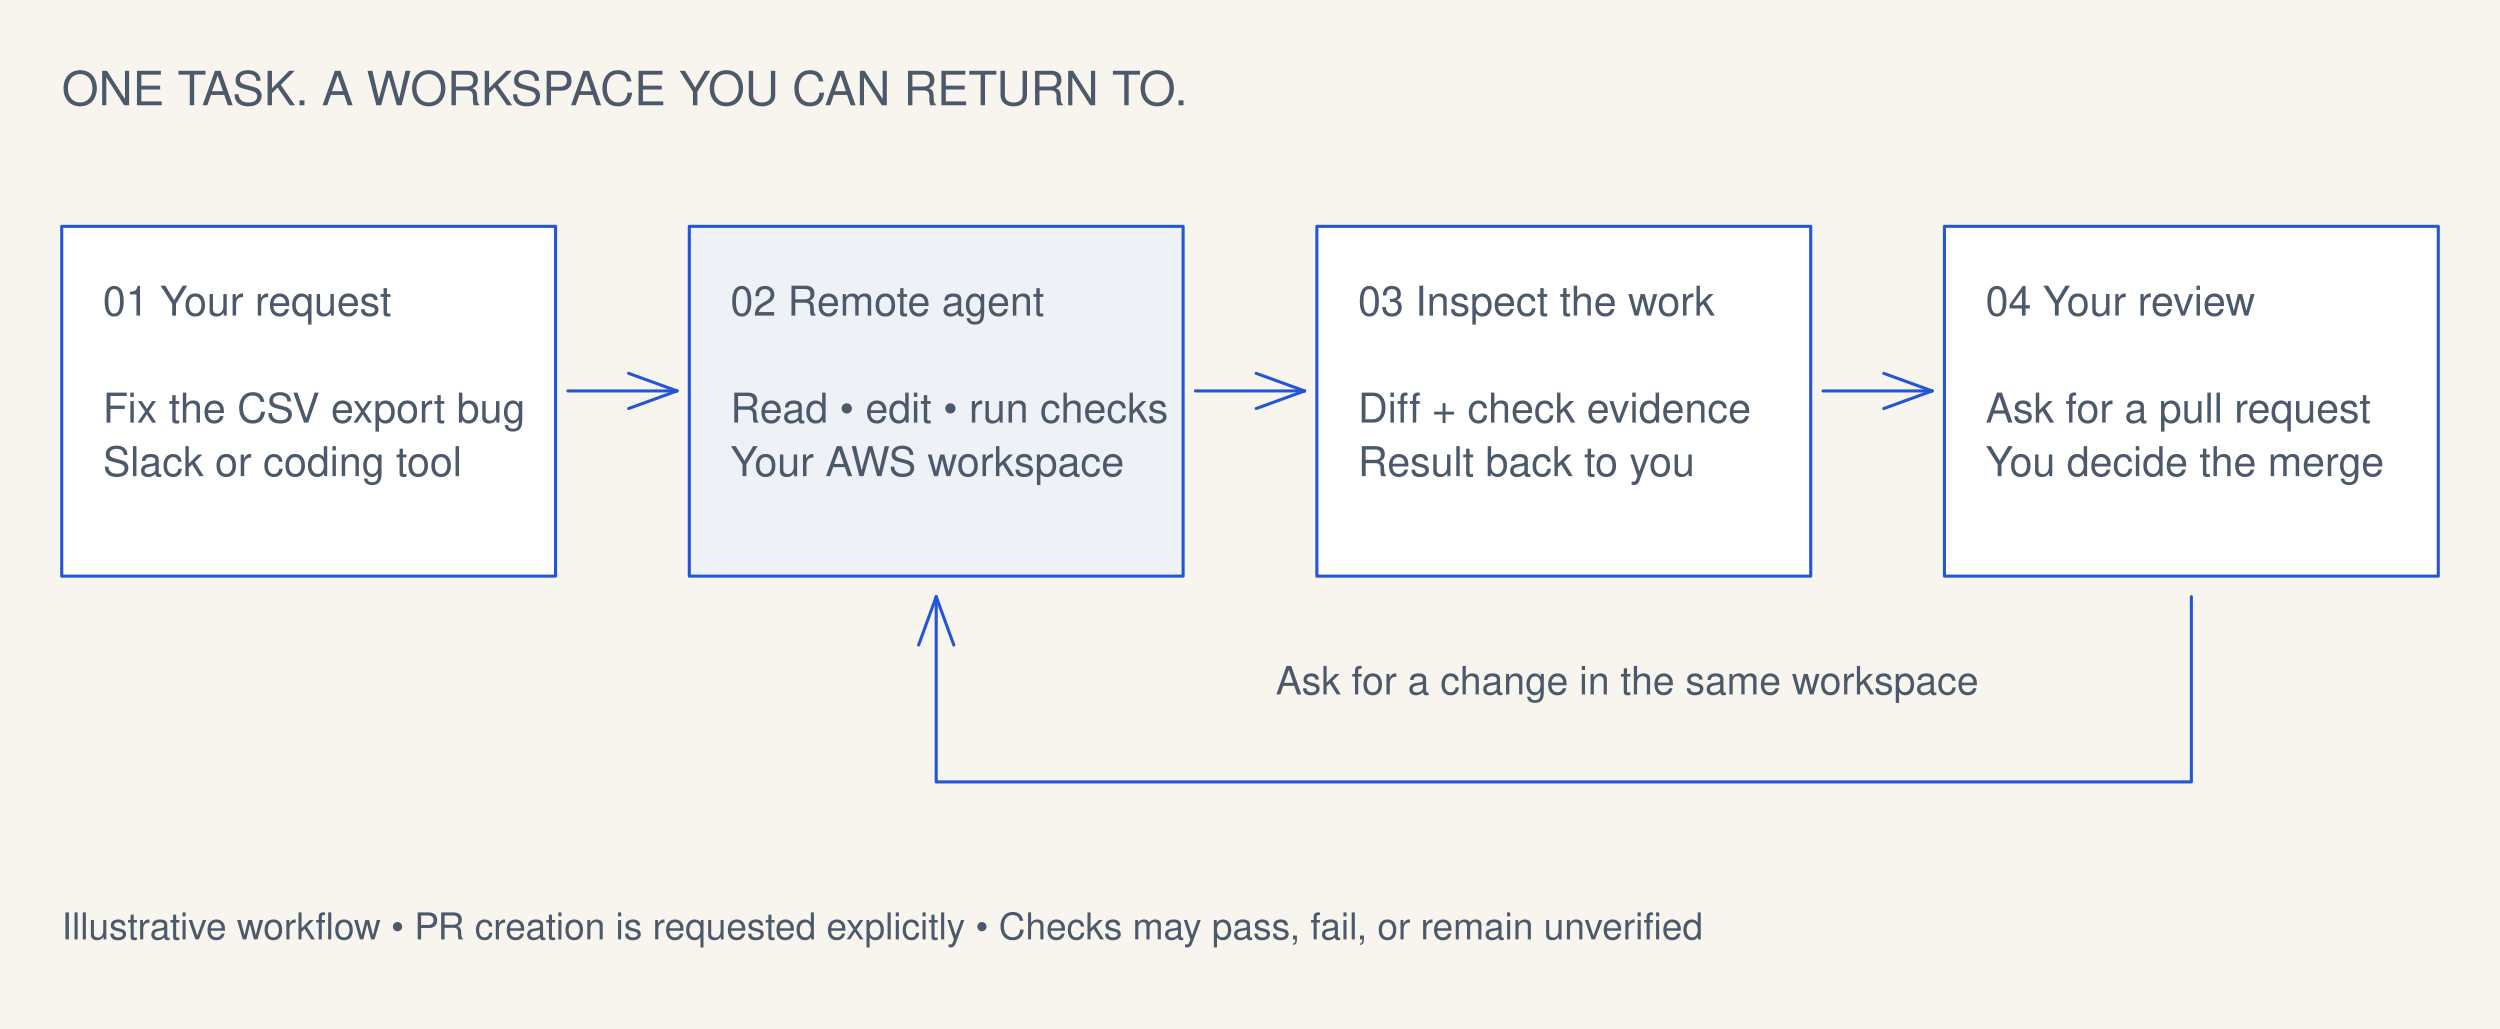
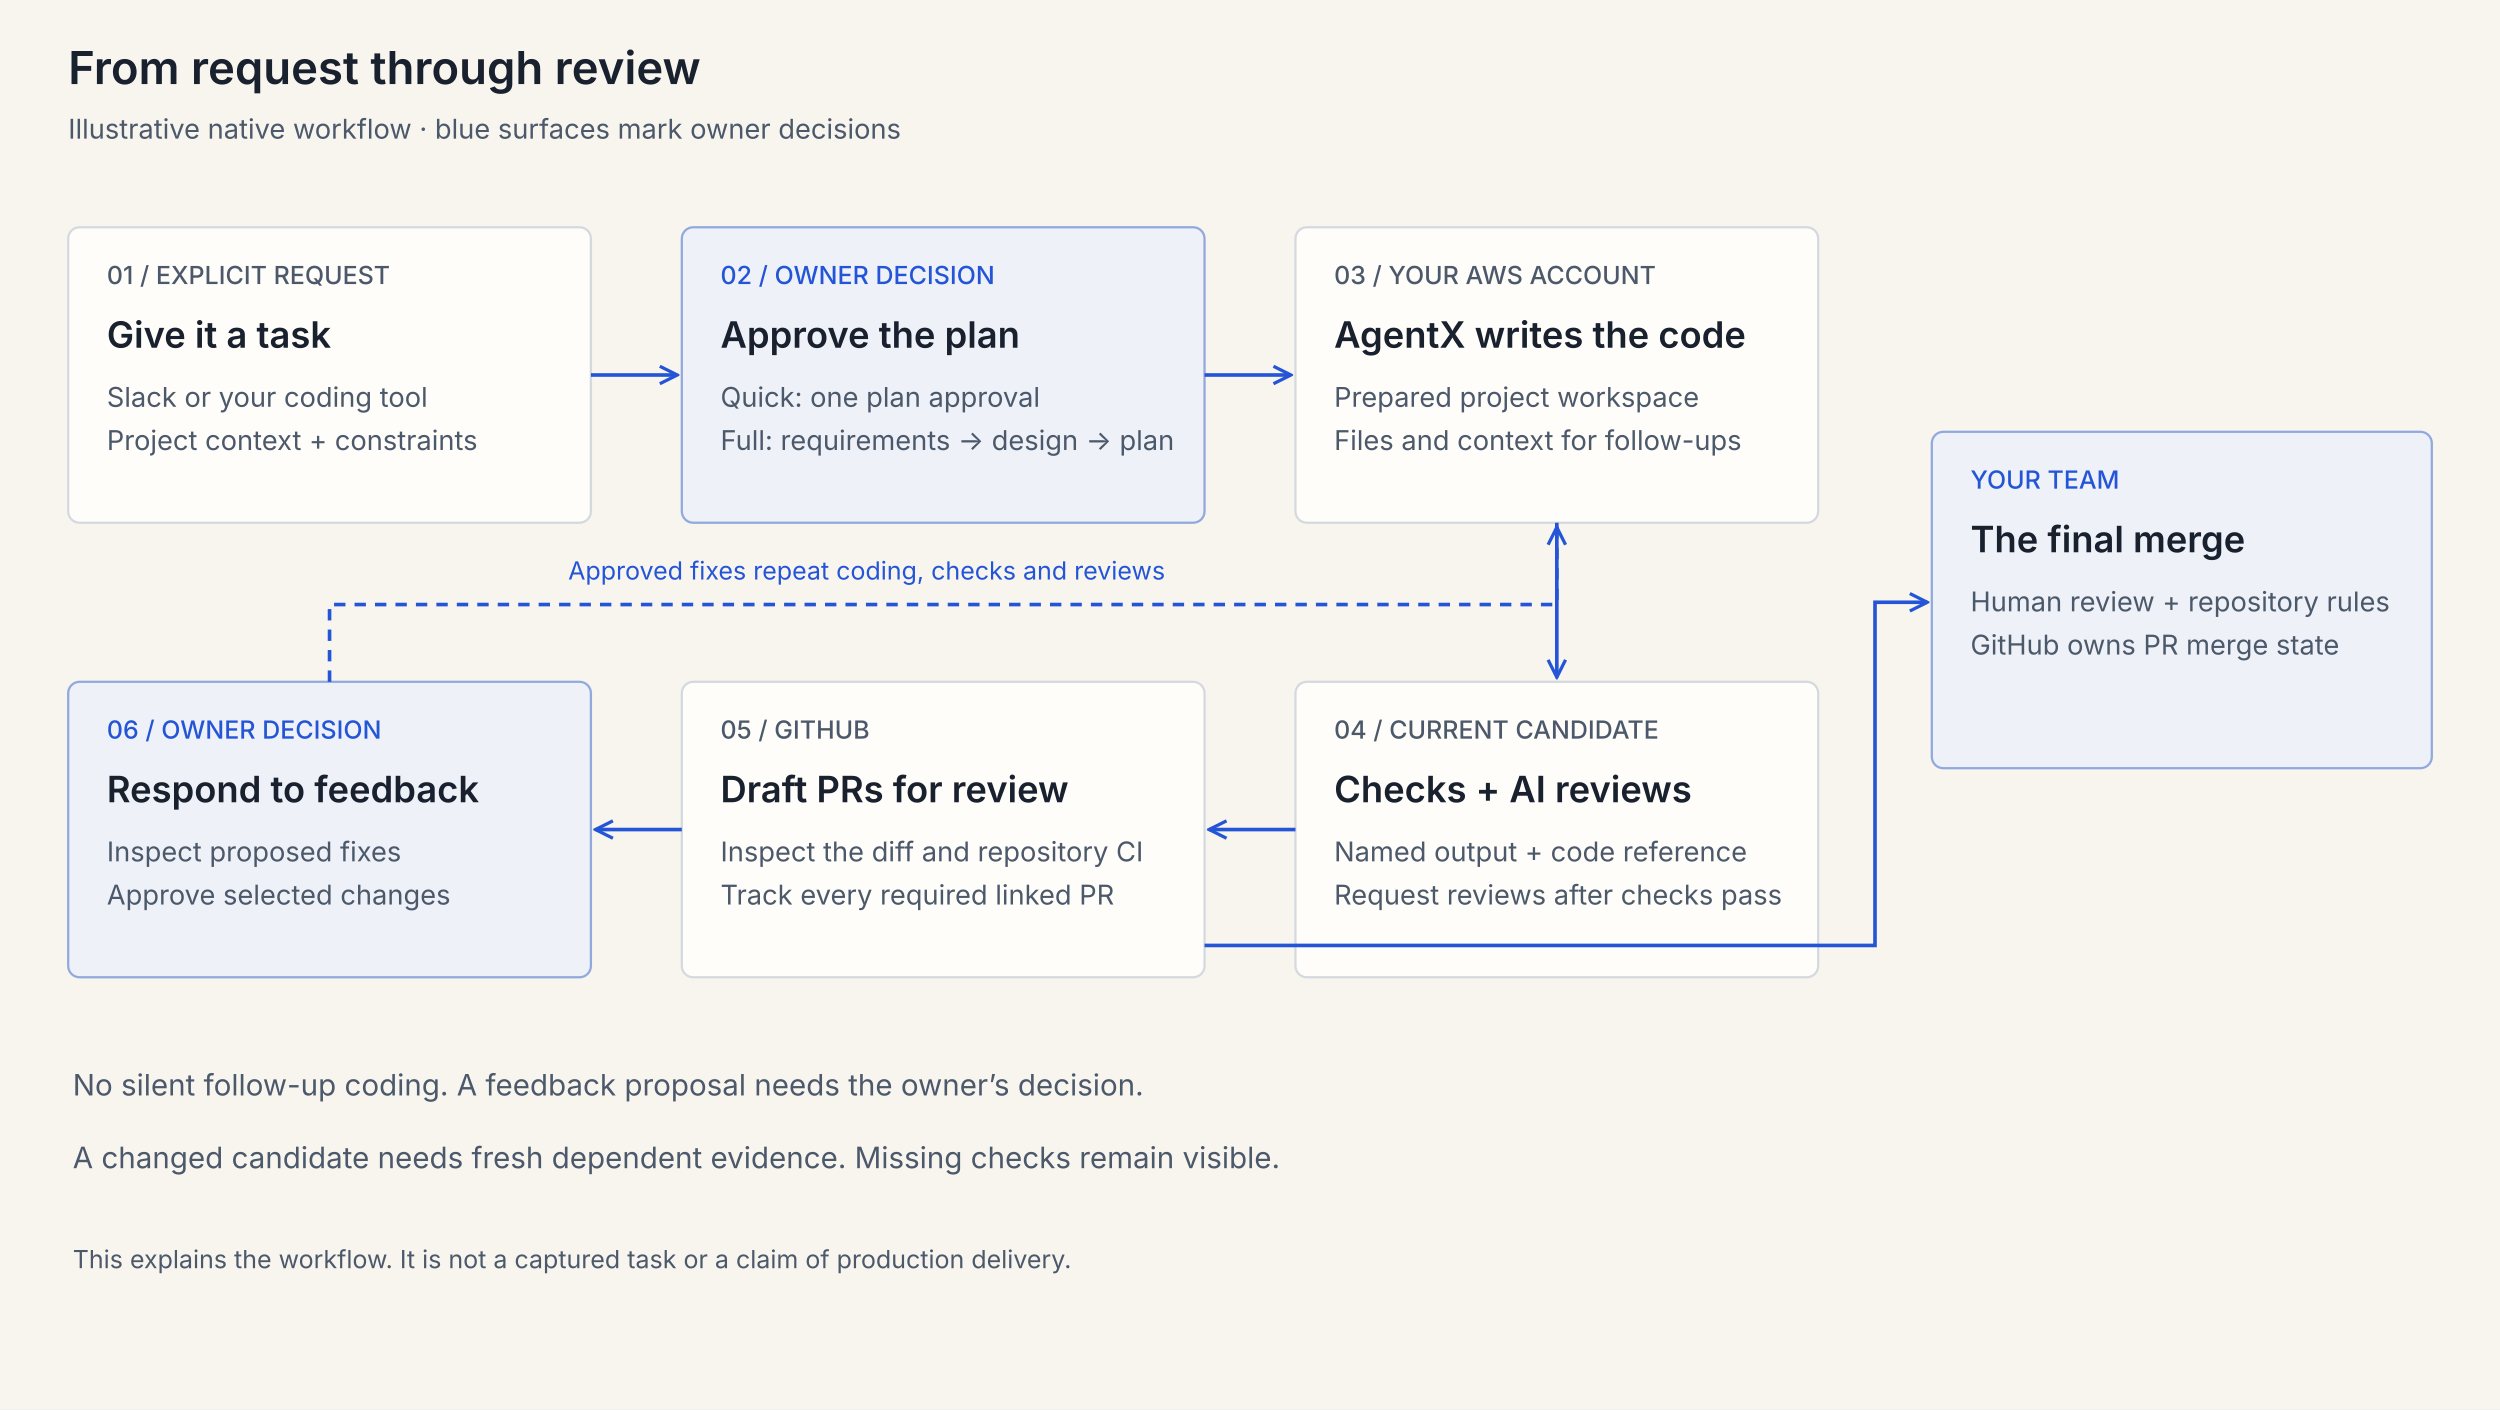
- <svg xmlns="http://www.w3.org/2000/svg" version="1.1" viewBox="0 0 1215 500" width="2430" height="1000">
+ <svg xmlns="http://www.w3.org/2000/svg" width="1100" height="620" viewBox="0 0 1100 620" role="img" aria-labelledby="title desc">
  <defs>
-     <style class="style-fonts">
-       </style>
+     <marker id="arrow" viewBox="0 0 10 10" refX="9" refY="5" markerWidth="6" markerHeight="6" orient="auto-start-reverse">
+       <path d="M 1 1 L 9 5 L 1 9" fill="none" stroke="#2455d6" stroke-width="1.5" />
+     </marker>
  </defs>
-   <rect x="0" y="0" width="1215" height="500" fill="#f8f5ef" />
-   <g transform="translate(30 30) rotate(0 560 15)">
-     <text x="0" y="21.16" font-family="Helvetica, Segoe UI Emoji" font-size="23px" fill="#4c596b" text-anchor="start" style="white-space: pre;" direction="ltr" dominant-baseline="alphabetic">ONE TASK. A WORKSPACE YOU CAN RETURN TO.</text>
-   </g>
-   <g stroke-linecap="round" transform="translate(30 110) rotate(0 120 85)">
-     <path d="M0 0 L240 0 L240 170 L0 170" stroke="none" stroke-width="0" fill="#ffffff" />
-     <path d="M0 0 C48.08 0, 96.16 0, 240 0 M0 0 C92.05 0, 184.11 0, 240 0 M240 0 C240 56.03, 240 112.07, 240 170 M240 0 C240 37.45, 240 74.89, 240 170 M240 170 C185.06 170, 130.11 170, 0 170 M240 170 C157.09 170, 74.18 170, 0 170 M0 170 C0 113.98, 0 57.97, 0 0 M0 170 C0 117.38, 0 64.76, 0 0" stroke="#2455d6" stroke-width="1.5" fill="none" />
-   </g>
-   <g transform="translate(50 135) rotate(0 100 57.5)">
-     <text x="0" y="18.4" font-family="Helvetica, Segoe UI Emoji" font-size="20px" fill="#4c596b" text-anchor="start" style="white-space: pre;" direction="ltr" dominant-baseline="alphabetic">01  Your request</text>
-     <text x="0" y="44.4" font-family="Helvetica, Segoe UI Emoji" font-size="20px" fill="#4c596b" text-anchor="start" style="white-space: pre;" direction="ltr" dominant-baseline="alphabetic" />
-     <text x="0" y="70.4" font-family="Helvetica, Segoe UI Emoji" font-size="20px" fill="#4c596b" text-anchor="start" style="white-space: pre;" direction="ltr" dominant-baseline="alphabetic">Fix the CSV export bug</text>
-     <text x="0" y="96.4" font-family="Helvetica, Segoe UI Emoji" font-size="20px" fill="#4c596b" text-anchor="start" style="white-space: pre;" direction="ltr" dominant-baseline="alphabetic">Slack or coding tool</text>
-   </g>
-   <g stroke-linecap="round" transform="translate(335 110) rotate(0 120 85)">
-     <path d="M0 0 L240 0 L240 170 L0 170" stroke="none" stroke-width="0" fill="#eef1f5" />
-     <path d="M0 0 C48.08 0, 96.16 0, 240 0 M0 0 C78.61 0, 157.22 0, 240 0 M240 0 C240 67.98, 240 135.96, 240 170 M240 0 C240 63.04, 240 126.08, 240 170 M240 170 C155.53 170, 71.06 170, 0 170 M240 170 C185.45 170, 130.9 170, 0 170 M0 170 C0 134.15, 0 98.3, 0 0 M0 170 C0 133.86, 0 97.72, 0 0" stroke="#2455d6" stroke-width="1.5" fill="none" />
-   </g>
-   <g transform="translate(355 135) rotate(0 100 57.5)">
-     <text x="0" y="18.4" font-family="Helvetica, Segoe UI Emoji" font-size="20px" fill="#4c596b" text-anchor="start" style="white-space: pre;" direction="ltr" dominant-baseline="alphabetic">02  Remote agent</text>
-     <text x="0" y="44.4" font-family="Helvetica, Segoe UI Emoji" font-size="20px" fill="#4c596b" text-anchor="start" style="white-space: pre;" direction="ltr" dominant-baseline="alphabetic" />
-     <text x="0" y="70.4" font-family="Helvetica, Segoe UI Emoji" font-size="20px" fill="#4c596b" text-anchor="start" style="white-space: pre;" direction="ltr" dominant-baseline="alphabetic">Read • edit • run checks</text>
-     <text x="0" y="96.4" font-family="Helvetica, Segoe UI Emoji" font-size="20px" fill="#4c596b" text-anchor="start" style="white-space: pre;" direction="ltr" dominant-baseline="alphabetic">Your AWS workspace</text>
-   </g>
-   <g stroke-linecap="round" transform="translate(640 110) rotate(0 120 85)">
-     <path d="M0 0 L240 0 L240 170 L0 170" stroke="none" stroke-width="0" fill="#ffffff" />
-     <path d="M0 0 C48.08 0, 96.16 0, 240 0 M0 0 C65.17 0, 130.33 0, 240 0 M240 0 C240 45.92, 240 91.85, 240 170 M240 0 C240 54.64, 240 109.28, 240 170 M240 170 C174 170, 108.01 170, 0 170 M240 170 C165.82 170, 91.63 170, 0 170 M0 170 C0 120.32, 0 70.63, 0 0 M0 170 C0 116.34, 0 62.69, 0 0" stroke="#2455d6" stroke-width="1.5" fill="none" />
-   </g>
-   <g transform="translate(660 135) rotate(0 100 57.5)">
-     <text x="0" y="18.4" font-family="Helvetica, Segoe UI Emoji" font-size="20px" fill="#4c596b" text-anchor="start" style="white-space: pre;" direction="ltr" dominant-baseline="alphabetic">03  Inspect the work</text>
-     <text x="0" y="44.4" font-family="Helvetica, Segoe UI Emoji" font-size="20px" fill="#4c596b" text-anchor="start" style="white-space: pre;" direction="ltr" dominant-baseline="alphabetic" />
-     <text x="0" y="70.4" font-family="Helvetica, Segoe UI Emoji" font-size="20px" fill="#4c596b" text-anchor="start" style="white-space: pre;" direction="ltr" dominant-baseline="alphabetic">Diff + check evidence</text>
-     <text x="0" y="96.4" font-family="Helvetica, Segoe UI Emoji" font-size="20px" fill="#4c596b" text-anchor="start" style="white-space: pre;" direction="ltr" dominant-baseline="alphabetic">Result back to you</text>
-   </g>
-   <g stroke-linecap="round" transform="translate(945 110) rotate(0 120 85)">
-     <path d="M0 0 L240 0 L240 170 L0 170" stroke="none" stroke-width="0" fill="#ffffff" />
-     <path d="M0 0 C48.08 0, 96.17 0, 240 0 M0 0 C51.72 0, 103.45 0, 240 0 M240 0 C240 57.87, 240 115.74, 240 170 M240 0 C240 46.23, 240 92.47, 240 170 M240 170 C144.48 170, 48.96 170, 0 170 M240 170 C146.18 170, 52.36 170, 0 170 M0 170 C0 106.48, 0 42.96, 0 0 M0 170 C0 132.83, 0 95.65, 0 0" stroke="#2455d6" stroke-width="1.5" fill="none" />
-   </g>
-   <g transform="translate(965 135) rotate(0 100 57.5)">
-     <text x="0" y="18.4" font-family="Helvetica, Segoe UI Emoji" font-size="20px" fill="#4c596b" text-anchor="start" style="white-space: pre;" direction="ltr" dominant-baseline="alphabetic">04  Your review</text>
-     <text x="0" y="44.4" font-family="Helvetica, Segoe UI Emoji" font-size="20px" fill="#4c596b" text-anchor="start" style="white-space: pre;" direction="ltr" dominant-baseline="alphabetic" />
-     <text x="0" y="70.4" font-family="Helvetica, Segoe UI Emoji" font-size="20px" fill="#4c596b" text-anchor="start" style="white-space: pre;" direction="ltr" dominant-baseline="alphabetic">Ask for a pull request</text>
-     <text x="0" y="96.4" font-family="Helvetica, Segoe UI Emoji" font-size="20px" fill="#4c596b" text-anchor="start" style="white-space: pre;" direction="ltr" dominant-baseline="alphabetic">You decide the merge</text>
-   </g>
-   <g stroke-linecap="round">
-     <g transform="translate(276 190) rotate(0 26.5 0)">
-       <path d="M0 0 C10.62 0, 21.24 0, 53 0 M0 0 C19.05 0, 38.11 0, 53 0" stroke="#2455d6" stroke-width="1.5" fill="none" />
-     </g>
-     <g transform="translate(276 190) rotate(0 26.5 0)">
-       <path d="M29.51 8.55 C34.21 6.84, 38.92 5.12, 53 0 M29.51 8.55 C37.95 5.48, 46.4 2.4, 53 0" stroke="#2455d6" stroke-width="1.5" fill="none" />
-     </g>
-     <g transform="translate(276 190) rotate(0 26.5 0)">
-       <path d="M29.51 -8.55 C34.21 -6.84, 38.92 -5.12, 53 0 M29.51 -8.55 C37.95 -5.48, 46.4 -2.4, 53 0" stroke="#2455d6" stroke-width="1.5" fill="none" />
-     </g>
-   </g>
-   <mask />
-   <g stroke-linecap="round">
-     <g transform="translate(581 190) rotate(0 26.5 0)">
-       <path d="M0 0 C10.62 0, 21.24 0, 53 0 M0 0 C12.27 0, 24.54 0, 53 0" stroke="#2455d6" stroke-width="1.5" fill="none" />
-     </g>
-     <g transform="translate(581 190) rotate(0 26.5 0)">
-       <path d="M29.51 8.55 C34.21 6.84, 38.92 5.12, 53 0 M29.51 8.55 C34.95 6.57, 40.38 4.59, 53 0" stroke="#2455d6" stroke-width="1.5" fill="none" />
-     </g>
-     <g transform="translate(581 190) rotate(0 26.5 0)">
-       <path d="M29.51 -8.55 C34.21 -6.84, 38.92 -5.12, 53 0 M29.51 -8.55 C34.95 -6.57, 40.38 -4.59, 53 0" stroke="#2455d6" stroke-width="1.5" fill="none" />
-     </g>
-   </g>
-   <mask />
-   <g stroke-linecap="round">
-     <g transform="translate(886 190) rotate(0 26.5 0)">
-       <path d="M0 0 C10.62 0, 21.24 0, 53 0 M0 0 C16.09 0, 32.17 0, 53 0" stroke="#2455d6" stroke-width="1.5" fill="none" />
-     </g>
-     <g transform="translate(886 190) rotate(0 26.5 0)">
-       <path d="M29.51 8.55 C34.21 6.84, 38.92 5.12, 53 0 M29.51 8.55 C36.64 5.96, 43.77 3.36, 53 0" stroke="#2455d6" stroke-width="1.5" fill="none" />
-     </g>
-     <g transform="translate(886 190) rotate(0 26.5 0)">
-       <path d="M29.51 -8.55 C34.21 -6.84, 38.92 -5.12, 53 0 M29.51 -8.55 C36.64 -5.96, 43.77 -3.36, 53 0" stroke="#2455d6" stroke-width="1.5" fill="none" />
-     </g>
-   </g>
-   <mask />
-   <g stroke-linecap="round">
-     <g transform="translate(1065 290) rotate(0 -305 45)">
-       <path d="M0 0 C0 18.03, 0 36.07, 0 90 M0 0 C0 33.79, 0 67.59, 0 90 M0 90 C-192.81 90, -385.61 90, -610 90 M0 90 C-212.51 90, -425.01 90, -610 90 M-610 90 C-610 71.5, -610 53, -610 0 M-610 90 C-610 54.41, -610 18.82, -610 0" stroke="#2455d6" stroke-width="1.5" fill="none" />
-     </g>
-     <g transform="translate(1065 290) rotate(0 -305 45)">
-       <path d="M-601.45 23.49 C-603.16 18.79, -604.88 14.08, -610 0 M-601.45 23.49 C-604.66 14.67, -607.87 5.85, -610 0" stroke="#2455d6" stroke-width="1.5" fill="none" />
-     </g>
-     <g transform="translate(1065 290) rotate(0 -305 45)">
-       <path d="M-618.55 23.49 C-616.84 18.79, -615.12 14.08, -610 0 M-618.55 23.49 C-615.34 14.67, -612.13 5.85, -610 0" stroke="#2455d6" stroke-width="1.5" fill="none" />
-     </g>
-   </g>
-   <mask />
-   <g transform="translate(620 320) rotate(0 175 14)">
-     <text x="0" y="17.48" font-family="Helvetica, Segoe UI Emoji" font-size="19px" fill="#4c596b" text-anchor="start" style="white-space: pre;" direction="ltr" dominant-baseline="alphabetic">Ask for a change in the same workspace</text>
-   </g>
-   <g transform="translate(30 440) rotate(0 560 15)">
-     <text x="0" y="16.56" font-family="Helvetica, Segoe UI Emoji" font-size="18px" fill="#4c596b" text-anchor="start" style="white-space: pre;" direction="ltr" dominant-baseline="alphabetic">Illustrative workflow • PR creation is requested explicitly • Checks may pass, fail, or remain unverified</text>
-   </g>
+   <rect width="1100" height="620" fill="#f8f5ef" />
+   <text x="30" y="37" fill="#19212f" font-family="Inter,Arial,sans-serif" font-size="20" font-weight="600">From request through review</text>
+   <text x="30" y="61" fill="#4c596b" font-family="Inter,Arial,sans-serif" font-size="12" font-weight="400">Illustrative native workflow · blue surfaces mark owner decisions</text>
+   <rect x="30" y="100" width="230" height="130" rx="5" fill="#fffdf9" stroke="#d4d9e0" />
+   <text x="47" y="125" fill="#4c596b" font-family="Inter,Arial,sans-serif" font-size="11" font-weight="500">01 / EXPLICIT REQUEST</text>
+   <text x="47" y="153" fill="#19212f" font-family="Inter,Arial,sans-serif" font-size="16" font-weight="600">Give it a task</text>
+   <text x="47" y="179" fill="#4c596b" font-family="Inter,Arial,sans-serif" font-size="12" font-weight="400">Slack or your coding tool</text>
+   <text x="47" y="198" fill="#4c596b" font-family="Inter,Arial,sans-serif" font-size="12" font-weight="400">Project context + constraints</text>
+   <rect x="300" y="100" width="230" height="130" rx="5" fill="#eef1f8" stroke="#91a9dd" />
+   <text x="317" y="125" fill="#2455d6" font-family="Inter,Arial,sans-serif" font-size="11" font-weight="500">02 / OWNER DECISION</text>
+   <text x="317" y="153" fill="#19212f" font-family="Inter,Arial,sans-serif" font-size="16" font-weight="600">Approve the plan</text>
+   <text x="317" y="179" fill="#4c596b" font-family="Inter,Arial,sans-serif" font-size="12" font-weight="400">Quick: one plan approval</text>
+   <text x="317" y="198" fill="#4c596b" font-family="Inter,Arial,sans-serif" font-size="12" font-weight="400">Full: requirements → design → plan</text>
+   <rect x="570" y="100" width="230" height="130" rx="5" fill="#fffdf9" stroke="#d4d9e0" />
+   <text x="587" y="125" fill="#4c596b" font-family="Inter,Arial,sans-serif" font-size="11" font-weight="500">03 / YOUR AWS ACCOUNT</text>
+   <text x="587" y="153" fill="#19212f" font-family="Inter,Arial,sans-serif" font-size="16" font-weight="600">AgentX writes the code</text>
+   <text x="587" y="179" fill="#4c596b" font-family="Inter,Arial,sans-serif" font-size="12" font-weight="400">Prepared project workspace</text>
+   <text x="587" y="198" fill="#4c596b" font-family="Inter,Arial,sans-serif" font-size="12" font-weight="400">Files and context for follow-ups</text>
+   <polyline points="260,165 298,165" fill="none" stroke="#2455d6" stroke-width="1.6" marker-end="url(#arrow)" />
+   <polyline points="530,165 568,165" fill="none" stroke="#2455d6" stroke-width="1.6" marker-end="url(#arrow)" />
+   <rect x="570" y="300" width="230" height="130" rx="5" fill="#fffdf9" stroke="#d4d9e0" />
+   <text x="587" y="325" fill="#4c596b" font-family="Inter,Arial,sans-serif" font-size="11" font-weight="500">04 / CURRENT CANDIDATE</text>
+   <text x="587" y="353" fill="#19212f" font-family="Inter,Arial,sans-serif" font-size="16" font-weight="600">Checks + AI reviews</text>
+   <text x="587" y="379" fill="#4c596b" font-family="Inter,Arial,sans-serif" font-size="12" font-weight="400">Named output + code reference</text>
+   <text x="587" y="398" fill="#4c596b" font-family="Inter,Arial,sans-serif" font-size="12" font-weight="400">Request reviews after checks pass</text>
+   <polyline points="685,230 685,298" fill="none" stroke="#2455d6" stroke-width="1.6" marker-end="url(#arrow)" />
+   <rect x="300" y="300" width="230" height="130" rx="5" fill="#fffdf9" stroke="#d4d9e0" />
+   <text x="317" y="325" fill="#4c596b" font-family="Inter,Arial,sans-serif" font-size="11" font-weight="500">05 / GITHUB</text>
+   <text x="317" y="353" fill="#19212f" font-family="Inter,Arial,sans-serif" font-size="16" font-weight="600">Draft PRs for review</text>
+   <text x="317" y="379" fill="#4c596b" font-family="Inter,Arial,sans-serif" font-size="12" font-weight="400">Inspect the diff and repository CI</text>
+   <text x="317" y="398" fill="#4c596b" font-family="Inter,Arial,sans-serif" font-size="12" font-weight="400">Track every required linked PR</text>
+   <polyline points="570,365 532,365" fill="none" stroke="#2455d6" stroke-width="1.6" marker-end="url(#arrow)" />
+   <rect x="30" y="300" width="230" height="130" rx="5" fill="#eef1f8" stroke="#91a9dd" />
+   <text x="47" y="325" fill="#2455d6" font-family="Inter,Arial,sans-serif" font-size="11" font-weight="500">06 / OWNER DECISION</text>
+   <text x="47" y="353" fill="#19212f" font-family="Inter,Arial,sans-serif" font-size="16" font-weight="600">Respond to feedback</text>
+   <text x="47" y="379" fill="#4c596b" font-family="Inter,Arial,sans-serif" font-size="12" font-weight="400">Inspect proposed fixes</text>
+   <text x="47" y="398" fill="#4c596b" font-family="Inter,Arial,sans-serif" font-size="12" font-weight="400">Approve selected changes</text>
+   <polyline points="300,365 262,365" fill="none" stroke="#2455d6" stroke-width="1.6" marker-end="url(#arrow)" />
+   <polyline points="145,300 145,266 685,266 685,232" fill="none" stroke="#2455d6" stroke-width="1.6" stroke-dasharray="5 4" marker-end="url(#arrow)" />
+   <text x="250" y="255" fill="#2455d6" font-family="Inter,Arial,sans-serif" font-size="11" font-weight="400">Approved fixes repeat coding, checks and reviews</text>
+   <rect x="850" y="190" width="220" height="148" rx="5" fill="#eef1f8" stroke="#91a9dd" />
+   <text x="867" y="215" fill="#2455d6" font-family="Inter,Arial,sans-serif" font-size="11" font-weight="500">YOUR TEAM</text>
+   <text x="867" y="243" fill="#19212f" font-family="Inter,Arial,sans-serif" font-size="16" font-weight="600">The final merge</text>
+   <text x="867" y="269" fill="#4c596b" font-family="Inter,Arial,sans-serif" font-size="12" font-weight="400">Human review + repository rules</text>
+   <text x="867" y="288" fill="#4c596b" font-family="Inter,Arial,sans-serif" font-size="12" font-weight="400">GitHub owns PR merge state</text>
+   <polyline points="530,416 825,416 825,265 848,265" fill="none" stroke="#2455d6" stroke-width="1.6" marker-end="url(#arrow)" />
+   <text x="32" y="482" fill="#4c596b" font-family="Inter,Arial,sans-serif" font-size="13" font-weight="400">No silent follow-up coding. A feedback proposal needs the owner’s decision.</text>
+   <text x="32" y="514" fill="#4c596b" font-family="Inter,Arial,sans-serif" font-size="13" font-weight="400">A changed candidate needs fresh dependent evidence. Missing checks remain visible.</text>
+   <text x="32" y="558" fill="#4c596b" font-family="Inter,Arial,sans-serif" font-size="11" font-weight="400">This explains the workflow. It is not a captured task or a claim of production delivery.</text>
</svg>
